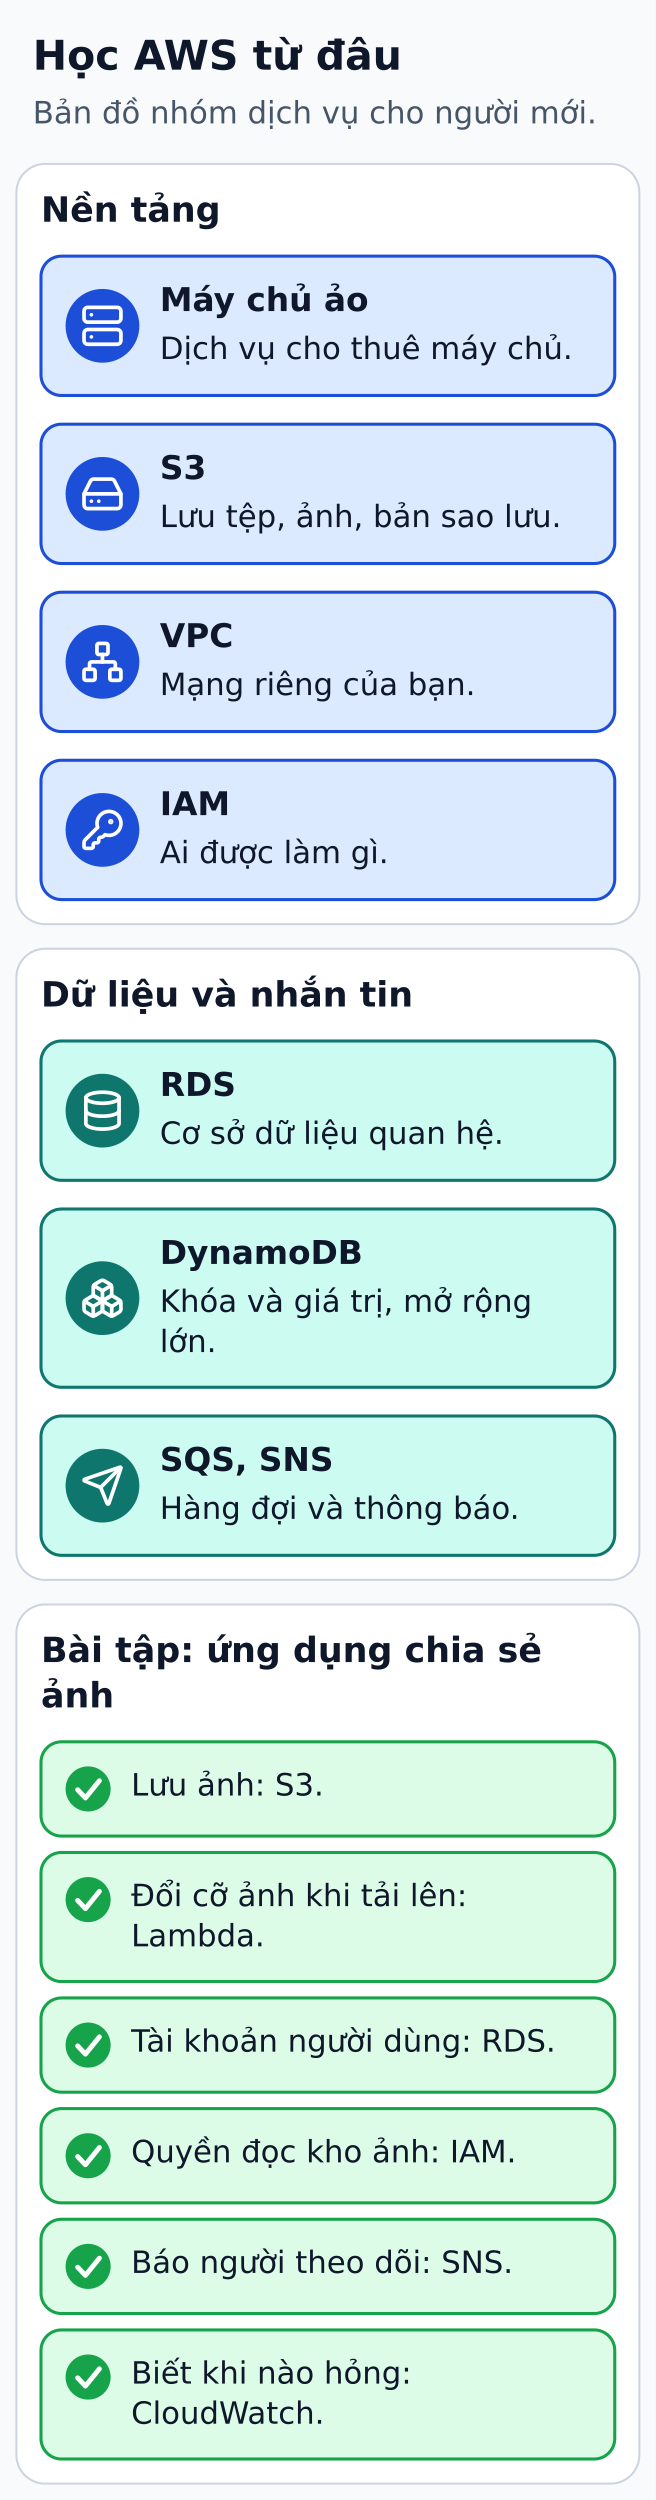
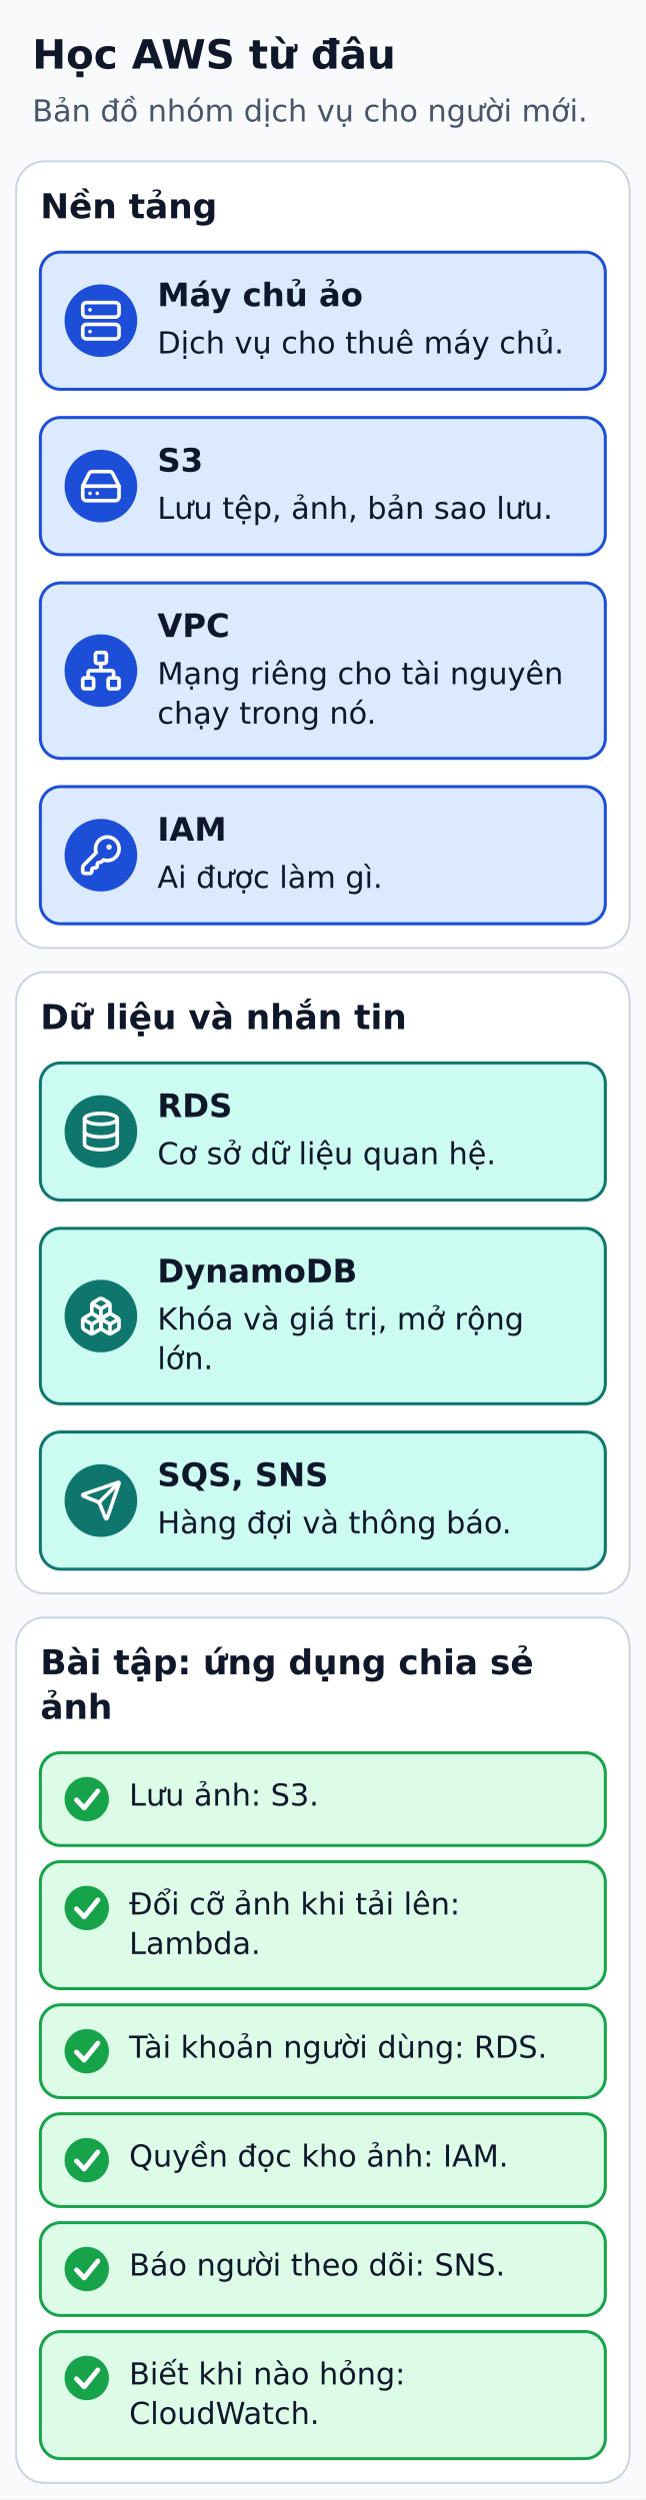
- <svg xmlns="http://www.w3.org/2000/svg" width="320" height="1220" viewBox="0 0 320 1220" role="img" aria-labelledby="title desc">
+ <svg xmlns="http://www.w3.org/2000/svg" width="320" height="1239" viewBox="0 0 320 1239" role="img" aria-labelledby="title desc">
  <defs>
    <marker id="arrow" markerWidth="8" markerHeight="8" refX="6" refY="3" orient="auto">
      <path d="M0,0 L6,3 L0,6" fill="none" stroke="#334155" stroke-width="1.5" />
    </marker>
  </defs>
-   <rect width="320" height="1220" fill="#f8fafc" />
+   <rect width="320" height="1239" fill="#f8fafc" />
  <g font-family="DejaVu Sans, Arial, sans-serif" fill="#0f172a">
    <text x="16" y="34" font-size="20" fill="#0f172a" font-weight="bold" text-anchor="start">Học AWS từ đâu</text>
    <text x="16" y="60.2" font-size="15" fill="#475569" font-weight="normal" text-anchor="start">Bản đồ nhóm dịch vụ cho người mới.</text>
-     <rect x="8" y="80" width="304" height="371" rx="14" fill="#ffffff" stroke="#cbd5e1" stroke-width="1" />
+     <rect x="8" y="80" width="304" height="390" rx="14" fill="#ffffff" stroke="#cbd5e1" stroke-width="1" />
    <text x="20" y="108.2" font-size="17" fill="#0f172a" font-weight="bold" text-anchor="start">Nền tảng</text>
    <rect x="20" y="125" width="280" height="68" rx="10" fill="#dbeafe" stroke="#1d4ed8" stroke-width="1.5" />
    <circle cx="50" cy="159" r="18" fill="#1d4ed8" />
    <g transform="translate(39.2 148.2) scale(0.9)" fill="none" stroke="#FFFFFF" stroke-width="2" stroke-linecap="round" stroke-linejoin="round">
      <rect height="8" rx="2" ry="2" width="20" x="2" y="2" />
      <rect height="8" rx="2" ry="2" width="20" x="2" y="14" />
      <line x1="6" x2="6.01" y1="6" y2="6" />
      <line x1="6" x2="6.01" y1="18" y2="18" />
    </g>
    <text x="78" y="151.8" font-size="16" fill="#0f172a" font-weight="bold" text-anchor="start">Máy chủ ảo</text>
    <text x="78" y="175.2" font-size="15" fill="#0f172a" font-weight="normal" text-anchor="start">Dịch vụ cho thuê máy chủ.</text>
    <rect x="20" y="207" width="280" height="68" rx="10" fill="#dbeafe" stroke="#1d4ed8" stroke-width="1.5" />
    <circle cx="50" cy="241" r="18" fill="#1d4ed8" />
    <g transform="translate(39.2 230.2) scale(0.9)" fill="none" stroke="#FFFFFF" stroke-width="2" stroke-linecap="round" stroke-linejoin="round">
      <path d="M10 16h.01" />
      <path d="M2.212 11.577a2 2 0 0 0-.212.896V18a2 2 0 0 0 2 2h16a2 2 0 0 0 2-2v-5.527a2 2 0 0 0-.212-.896L18.55 5.11A2 2 0 0 0 16.76 4H7.24a2 2 0 0 0-1.79 1.11z" />
      <path d="M21.946 12.013H2.054" />
      <path d="M6 16h.01" />
    </g>
    <text x="78" y="233.8" font-size="16" fill="#0f172a" font-weight="bold" text-anchor="start">S3</text>
    <text x="78" y="257.2" font-size="15" fill="#0f172a" font-weight="normal" text-anchor="start">Lưu tệp, ảnh, bản sao lưu.</text>
-     <rect x="20" y="289" width="280" height="68" rx="10" fill="#dbeafe" stroke="#1d4ed8" stroke-width="1.5" />
-     <circle cx="50" cy="323" r="18" fill="#1d4ed8" />
-     <g transform="translate(39.2 312.2) scale(0.9)" fill="none" stroke="#FFFFFF" stroke-width="2" stroke-linecap="round" stroke-linejoin="round">
+     <rect x="20" y="289" width="280" height="87" rx="10" fill="#dbeafe" stroke="#1d4ed8" stroke-width="1.5" />
+     <circle cx="50" cy="332.5" r="18" fill="#1d4ed8" />
+     <g transform="translate(39.2 321.7) scale(0.9)" fill="none" stroke="#FFFFFF" stroke-width="2" stroke-linecap="round" stroke-linejoin="round">
      <rect height="6" rx="1" width="6" x="16" y="16" />
      <rect height="6" rx="1" width="6" x="2" y="16" />
      <rect height="6" rx="1" width="6" x="9" y="2" />
      <path d="M5 16v-3a1 1 0 0 1 1-1h12a1 1 0 0 1 1 1v3" />
      <path d="M12 12V8" />
    </g>
    <text x="78" y="315.8" font-size="16" fill="#0f172a" font-weight="bold" text-anchor="start">VPC</text>
-     <text x="78" y="339.2" font-size="15" fill="#0f172a" font-weight="normal" text-anchor="start">Mạng riêng của bạn.</text>
-     <rect x="20" y="371" width="280" height="68" rx="10" fill="#dbeafe" stroke="#1d4ed8" stroke-width="1.5" />
-     <circle cx="50" cy="405" r="18" fill="#1d4ed8" />
-     <g transform="translate(39.2 394.2) scale(0.9)" fill="none" stroke="#FFFFFF" stroke-width="2" stroke-linecap="round" stroke-linejoin="round">
+     <text x="78" y="339.2" font-size="15" fill="#0f172a" font-weight="normal" text-anchor="start">Mạng riêng cho tài nguyên</text>
+     <text x="78" y="358.8" font-size="15" fill="#0f172a" font-weight="normal" text-anchor="start">chạy trong nó.</text>
+     <rect x="20" y="390" width="280" height="68" rx="10" fill="#dbeafe" stroke="#1d4ed8" stroke-width="1.5" />
+     <circle cx="50" cy="424" r="18" fill="#1d4ed8" />
+     <g transform="translate(39.2 413.2) scale(0.9)" fill="none" stroke="#FFFFFF" stroke-width="2" stroke-linecap="round" stroke-linejoin="round">
      <path d="M2.586 17.414A2 2 0 0 0 2 18.828V21a1 1 0 0 0 1 1h3a1 1 0 0 0 1-1v-1a1 1 0 0 1 1-1h1a1 1 0 0 0 1-1v-1a1 1 0 0 1 1-1h.172a2 2 0 0 0 1.414-.586l.814-.814a6.5 6.5 0 1 0-4-4z" />
      <circle cx="16.5" cy="7.5" fill="#FFFFFF" r=".5" />
    </g>
-     <text x="78" y="397.8" font-size="16" fill="#0f172a" font-weight="bold" text-anchor="start">IAM</text>
-     <text x="78" y="421.2" font-size="15" fill="#0f172a" font-weight="normal" text-anchor="start">Ai được làm gì.</text>
-     <rect x="8" y="463" width="304" height="308" rx="14" fill="#ffffff" stroke="#cbd5e1" stroke-width="1" />
-     <text x="20" y="491.2" font-size="17" fill="#0f172a" font-weight="bold" text-anchor="start">Dữ liệu và nhắn tin</text>
-     <rect x="20" y="508" width="280" height="68" rx="10" fill="#ccfbf1" stroke="#0f766e" stroke-width="1.5" />
-     <circle cx="50" cy="542" r="18" fill="#0f766e" />
-     <g transform="translate(39.2 531.2) scale(0.9)" fill="none" stroke="#FFFFFF" stroke-width="2" stroke-linecap="round" stroke-linejoin="round">
+     <text x="78" y="416.8" font-size="16" fill="#0f172a" font-weight="bold" text-anchor="start">IAM</text>
+     <text x="78" y="440.2" font-size="15" fill="#0f172a" font-weight="normal" text-anchor="start">Ai được làm gì.</text>
+     <rect x="8" y="482" width="304" height="308" rx="14" fill="#ffffff" stroke="#cbd5e1" stroke-width="1" />
+     <text x="20" y="510.2" font-size="17" fill="#0f172a" font-weight="bold" text-anchor="start">Dữ liệu và nhắn tin</text>
+     <rect x="20" y="527" width="280" height="68" rx="10" fill="#ccfbf1" stroke="#0f766e" stroke-width="1.5" />
+     <circle cx="50" cy="561" r="18" fill="#0f766e" />
+     <g transform="translate(39.2 550.2) scale(0.9)" fill="none" stroke="#FFFFFF" stroke-width="2" stroke-linecap="round" stroke-linejoin="round">
      <ellipse cx="12" cy="5" rx="9" ry="3" />
      <path d="M3 5V19A9 3 0 0 0 21 19V5" />
      <path d="M3 12A9 3 0 0 0 21 12" />
    </g>
-     <text x="78" y="534.8" font-size="16" fill="#0f172a" font-weight="bold" text-anchor="start">RDS</text>
-     <text x="78" y="558.2" font-size="15" fill="#0f172a" font-weight="normal" text-anchor="start">Cơ sở dữ liệu quan hệ.</text>
-     <rect x="20" y="590" width="280" height="87" rx="10" fill="#ccfbf1" stroke="#0f766e" stroke-width="1.5" />
-     <circle cx="50" cy="633.5" r="18" fill="#0f766e" />
-     <g transform="translate(39.2 622.7) scale(0.9)" fill="none" stroke="#FFFFFF" stroke-width="2" stroke-linecap="round" stroke-linejoin="round">
+     <text x="78" y="553.8" font-size="16" fill="#0f172a" font-weight="bold" text-anchor="start">RDS</text>
+     <text x="78" y="577.2" font-size="15" fill="#0f172a" font-weight="normal" text-anchor="start">Cơ sở dữ liệu quan hệ.</text>
+     <rect x="20" y="609" width="280" height="87" rx="10" fill="#ccfbf1" stroke="#0f766e" stroke-width="1.5" />
+     <circle cx="50" cy="652.5" r="18" fill="#0f766e" />
+     <g transform="translate(39.2 641.7) scale(0.9)" fill="none" stroke="#FFFFFF" stroke-width="2" stroke-linecap="round" stroke-linejoin="round">
      <path d="M2.97 12.92A2 2 0 0 0 2 14.63v3.24a2 2 0 0 0 .97 1.71l3 1.8a2 2 0 0 0 2.06 0L12 19v-5.5l-5-3-4.03 2.42Z" />
      <path d="m7 16.5-4.74-2.85" />
      <path d="m7 16.5 5-3" />
      <path d="M7 16.5v5.17" />
      <path d="M12 13.5V19l3.97 2.38a2 2 0 0 0 2.06 0l3-1.8a2 2 0 0 0 .97-1.71v-3.24a2 2 0 0 0-.97-1.71L17 10.5l-5 3Z" />
      <path d="m17 16.5-5-3" />
      <path d="m17 16.5 4.74-2.85" />
      <path d="M17 16.5v5.17" />
      <path d="M7.97 4.42A2 2 0 0 0 7 6.13v4.37l5 3 5-3V6.13a2 2 0 0 0-.97-1.71l-3-1.8a2 2 0 0 0-2.06 0l-3 1.8Z" />
      <path d="M12 8 7.26 5.15" />
      <path d="m12 8 4.74-2.85" />
      <path d="M12 13.5V8" />
    </g>
-     <text x="78" y="616.8" font-size="16" fill="#0f172a" font-weight="bold" text-anchor="start">DynamoDB</text>
-     <text x="78" y="640.2" font-size="15" fill="#0f172a" font-weight="normal" text-anchor="start">Khóa và giá trị, mở rộng</text>
-     <text x="78" y="659.8" font-size="15" fill="#0f172a" font-weight="normal" text-anchor="start">lớn.</text>
-     <rect x="20" y="691" width="280" height="68" rx="10" fill="#ccfbf1" stroke="#0f766e" stroke-width="1.5" />
-     <circle cx="50" cy="725" r="18" fill="#0f766e" />
-     <g transform="translate(39.2 714.2) scale(0.9)" fill="none" stroke="#FFFFFF" stroke-width="2" stroke-linecap="round" stroke-linejoin="round">
+     <text x="78" y="635.8" font-size="16" fill="#0f172a" font-weight="bold" text-anchor="start">DynamoDB</text>
+     <text x="78" y="659.2" font-size="15" fill="#0f172a" font-weight="normal" text-anchor="start">Khóa và giá trị, mở rộng</text>
+     <text x="78" y="678.8" font-size="15" fill="#0f172a" font-weight="normal" text-anchor="start">lớn.</text>
+     <rect x="20" y="710" width="280" height="68" rx="10" fill="#ccfbf1" stroke="#0f766e" stroke-width="1.5" />
+     <circle cx="50" cy="744" r="18" fill="#0f766e" />
+     <g transform="translate(39.2 733.2) scale(0.9)" fill="none" stroke="#FFFFFF" stroke-width="2" stroke-linecap="round" stroke-linejoin="round">
      <path d="M14.536 21.686a.5.5 0 0 0 .937-.024l6.5-19a.496.496 0 0 0-.635-.635l-19 6.5a.5.5 0 0 0-.024.937l7.93 3.18a2 2 0 0 1 1.112 1.11z" />
      <path d="m21.854 2.147-10.94 10.939" />
    </g>
-     <text x="78" y="717.8" font-size="16" fill="#0f172a" font-weight="bold" text-anchor="start">SQS, SNS</text>
-     <text x="78" y="741.2" font-size="15" fill="#0f172a" font-weight="normal" text-anchor="start">Hàng đợi và thông báo.</text>
-     <rect x="8" y="783" width="304" height="429" rx="14" fill="#ffffff" stroke="#cbd5e1" stroke-width="1" />
-     <text x="20" y="811.1" font-size="17" fill="#0f172a" font-weight="bold" text-anchor="start">Bài tập: ứng dụng chia sẻ</text>
-     <text x="20" y="833.2" font-size="17" fill="#0f172a" font-weight="bold" text-anchor="start">ảnh</text>
-     <rect x="20" y="850" width="280" height="46" rx="10" fill="#dcfce7" stroke="#16a34a" stroke-width="1.5" />
-     <circle cx="43" cy="873" r="11" fill="#16a34a" />
-     <polyline points="37.9,873.4 41.7,877.4 48.5,869" fill="none" stroke="#ffffff" stroke-width="2.4" stroke-linecap="round" stroke-linejoin="round" />
-     <text x="64" y="876.2" font-size="15" fill="#0f172a" font-weight="normal" text-anchor="start">Lưu ảnh: S3.</text>
-     <rect x="20" y="904" width="280" height="63" rx="10" fill="#dcfce7" stroke="#16a34a" stroke-width="1.5" />
-     <circle cx="43" cy="927" r="11" fill="#16a34a" />
-     <polyline points="37.9,927.4 41.7,931.4 48.5,923" fill="none" stroke="#ffffff" stroke-width="2.4" stroke-linecap="round" stroke-linejoin="round" />
-     <text x="64" y="930.2" font-size="15" fill="#0f172a" font-weight="normal" text-anchor="start">Đổi cỡ ảnh khi tải lên:</text>
-     <text x="64" y="949.8" font-size="15" fill="#0f172a" font-weight="normal" text-anchor="start">Lambda.</text>
-     <rect x="20" y="975" width="280" height="46" rx="10" fill="#dcfce7" stroke="#16a34a" stroke-width="1.5" />
-     <circle cx="43" cy="998" r="11" fill="#16a34a" />
-     <polyline points="37.9,998.4 41.7,1002.4 48.5,994" fill="none" stroke="#ffffff" stroke-width="2.4" stroke-linecap="round" stroke-linejoin="round" />
-     <text x="64" y="1001.2" font-size="15" fill="#0f172a" font-weight="normal" text-anchor="start">Tài khoản người dùng: RDS.</text>
-     <rect x="20" y="1029" width="280" height="46" rx="10" fill="#dcfce7" stroke="#16a34a" stroke-width="1.5" />
-     <circle cx="43" cy="1052" r="11" fill="#16a34a" />
-     <polyline points="37.9,1052.4 41.7,1056.4 48.5,1048" fill="none" stroke="#ffffff" stroke-width="2.4" stroke-linecap="round" stroke-linejoin="round" />
-     <text x="64" y="1055.2" font-size="15" fill="#0f172a" font-weight="normal" text-anchor="start">Quyền đọc kho ảnh: IAM.</text>
-     <rect x="20" y="1083" width="280" height="46" rx="10" fill="#dcfce7" stroke="#16a34a" stroke-width="1.5" />
-     <circle cx="43" cy="1106" r="11" fill="#16a34a" />
-     <polyline points="37.9,1106.4 41.7,1110.4 48.5,1102" fill="none" stroke="#ffffff" stroke-width="2.4" stroke-linecap="round" stroke-linejoin="round" />
-     <text x="64" y="1109.2" font-size="15" fill="#0f172a" font-weight="normal" text-anchor="start">Báo người theo dõi: SNS.</text>
-     <rect x="20" y="1137" width="280" height="63" rx="10" fill="#dcfce7" stroke="#16a34a" stroke-width="1.5" />
-     <circle cx="43" cy="1160" r="11" fill="#16a34a" />
-     <polyline points="37.9,1160.4 41.7,1164.4 48.5,1156" fill="none" stroke="#ffffff" stroke-width="2.4" stroke-linecap="round" stroke-linejoin="round" />
-     <text x="64" y="1163.2" font-size="15" fill="#0f172a" font-weight="normal" text-anchor="start">Biết khi nào hỏng:</text>
-     <text x="64" y="1182.8" font-size="15" fill="#0f172a" font-weight="normal" text-anchor="start">CloudWatch.</text>
+     <text x="78" y="736.8" font-size="16" fill="#0f172a" font-weight="bold" text-anchor="start">SQS, SNS</text>
+     <text x="78" y="760.2" font-size="15" fill="#0f172a" font-weight="normal" text-anchor="start">Hàng đợi và thông báo.</text>
+     <rect x="8" y="802" width="304" height="429" rx="14" fill="#ffffff" stroke="#cbd5e1" stroke-width="1" />
+     <text x="20" y="830.1" font-size="17" fill="#0f172a" font-weight="bold" text-anchor="start">Bài tập: ứng dụng chia sẻ</text>
+     <text x="20" y="852.2" font-size="17" fill="#0f172a" font-weight="bold" text-anchor="start">ảnh</text>
+     <rect x="20" y="869" width="280" height="46" rx="10" fill="#dcfce7" stroke="#16a34a" stroke-width="1.5" />
+     <circle cx="43" cy="892" r="11" fill="#16a34a" />
+     <polyline points="37.9,892.4 41.7,896.4 48.5,888" fill="none" stroke="#ffffff" stroke-width="2.4" stroke-linecap="round" stroke-linejoin="round" />
+     <text x="64" y="895.2" font-size="15" fill="#0f172a" font-weight="normal" text-anchor="start">Lưu ảnh: S3.</text>
+     <rect x="20" y="923" width="280" height="63" rx="10" fill="#dcfce7" stroke="#16a34a" stroke-width="1.5" />
+     <circle cx="43" cy="946" r="11" fill="#16a34a" />
+     <polyline points="37.9,946.4 41.7,950.4 48.5,942" fill="none" stroke="#ffffff" stroke-width="2.4" stroke-linecap="round" stroke-linejoin="round" />
+     <text x="64" y="949.2" font-size="15" fill="#0f172a" font-weight="normal" text-anchor="start">Đổi cỡ ảnh khi tải lên:</text>
+     <text x="64" y="968.8" font-size="15" fill="#0f172a" font-weight="normal" text-anchor="start">Lambda.</text>
+     <rect x="20" y="994" width="280" height="46" rx="10" fill="#dcfce7" stroke="#16a34a" stroke-width="1.5" />
+     <circle cx="43" cy="1017" r="11" fill="#16a34a" />
+     <polyline points="37.9,1017.4 41.7,1021.4 48.5,1013" fill="none" stroke="#ffffff" stroke-width="2.4" stroke-linecap="round" stroke-linejoin="round" />
+     <text x="64" y="1020.2" font-size="15" fill="#0f172a" font-weight="normal" text-anchor="start">Tài khoản người dùng: RDS.</text>
+     <rect x="20" y="1048" width="280" height="46" rx="10" fill="#dcfce7" stroke="#16a34a" stroke-width="1.5" />
+     <circle cx="43" cy="1071" r="11" fill="#16a34a" />
+     <polyline points="37.9,1071.4 41.7,1075.4 48.5,1067" fill="none" stroke="#ffffff" stroke-width="2.4" stroke-linecap="round" stroke-linejoin="round" />
+     <text x="64" y="1074.2" font-size="15" fill="#0f172a" font-weight="normal" text-anchor="start">Quyền đọc kho ảnh: IAM.</text>
+     <rect x="20" y="1102" width="280" height="46" rx="10" fill="#dcfce7" stroke="#16a34a" stroke-width="1.5" />
+     <circle cx="43" cy="1125" r="11" fill="#16a34a" />
+     <polyline points="37.9,1125.4 41.7,1129.4 48.5,1121" fill="none" stroke="#ffffff" stroke-width="2.4" stroke-linecap="round" stroke-linejoin="round" />
+     <text x="64" y="1128.2" font-size="15" fill="#0f172a" font-weight="normal" text-anchor="start">Báo người theo dõi: SNS.</text>
+     <rect x="20" y="1156" width="280" height="63" rx="10" fill="#dcfce7" stroke="#16a34a" stroke-width="1.5" />
+     <circle cx="43" cy="1179" r="11" fill="#16a34a" />
+     <polyline points="37.9,1179.4 41.7,1183.4 48.5,1175" fill="none" stroke="#ffffff" stroke-width="2.4" stroke-linecap="round" stroke-linejoin="round" />
+     <text x="64" y="1182.2" font-size="15" fill="#0f172a" font-weight="normal" text-anchor="start">Biết khi nào hỏng:</text>
+     <text x="64" y="1201.8" font-size="15" fill="#0f172a" font-weight="normal" text-anchor="start">CloudWatch.</text>
  </g>
</svg>
